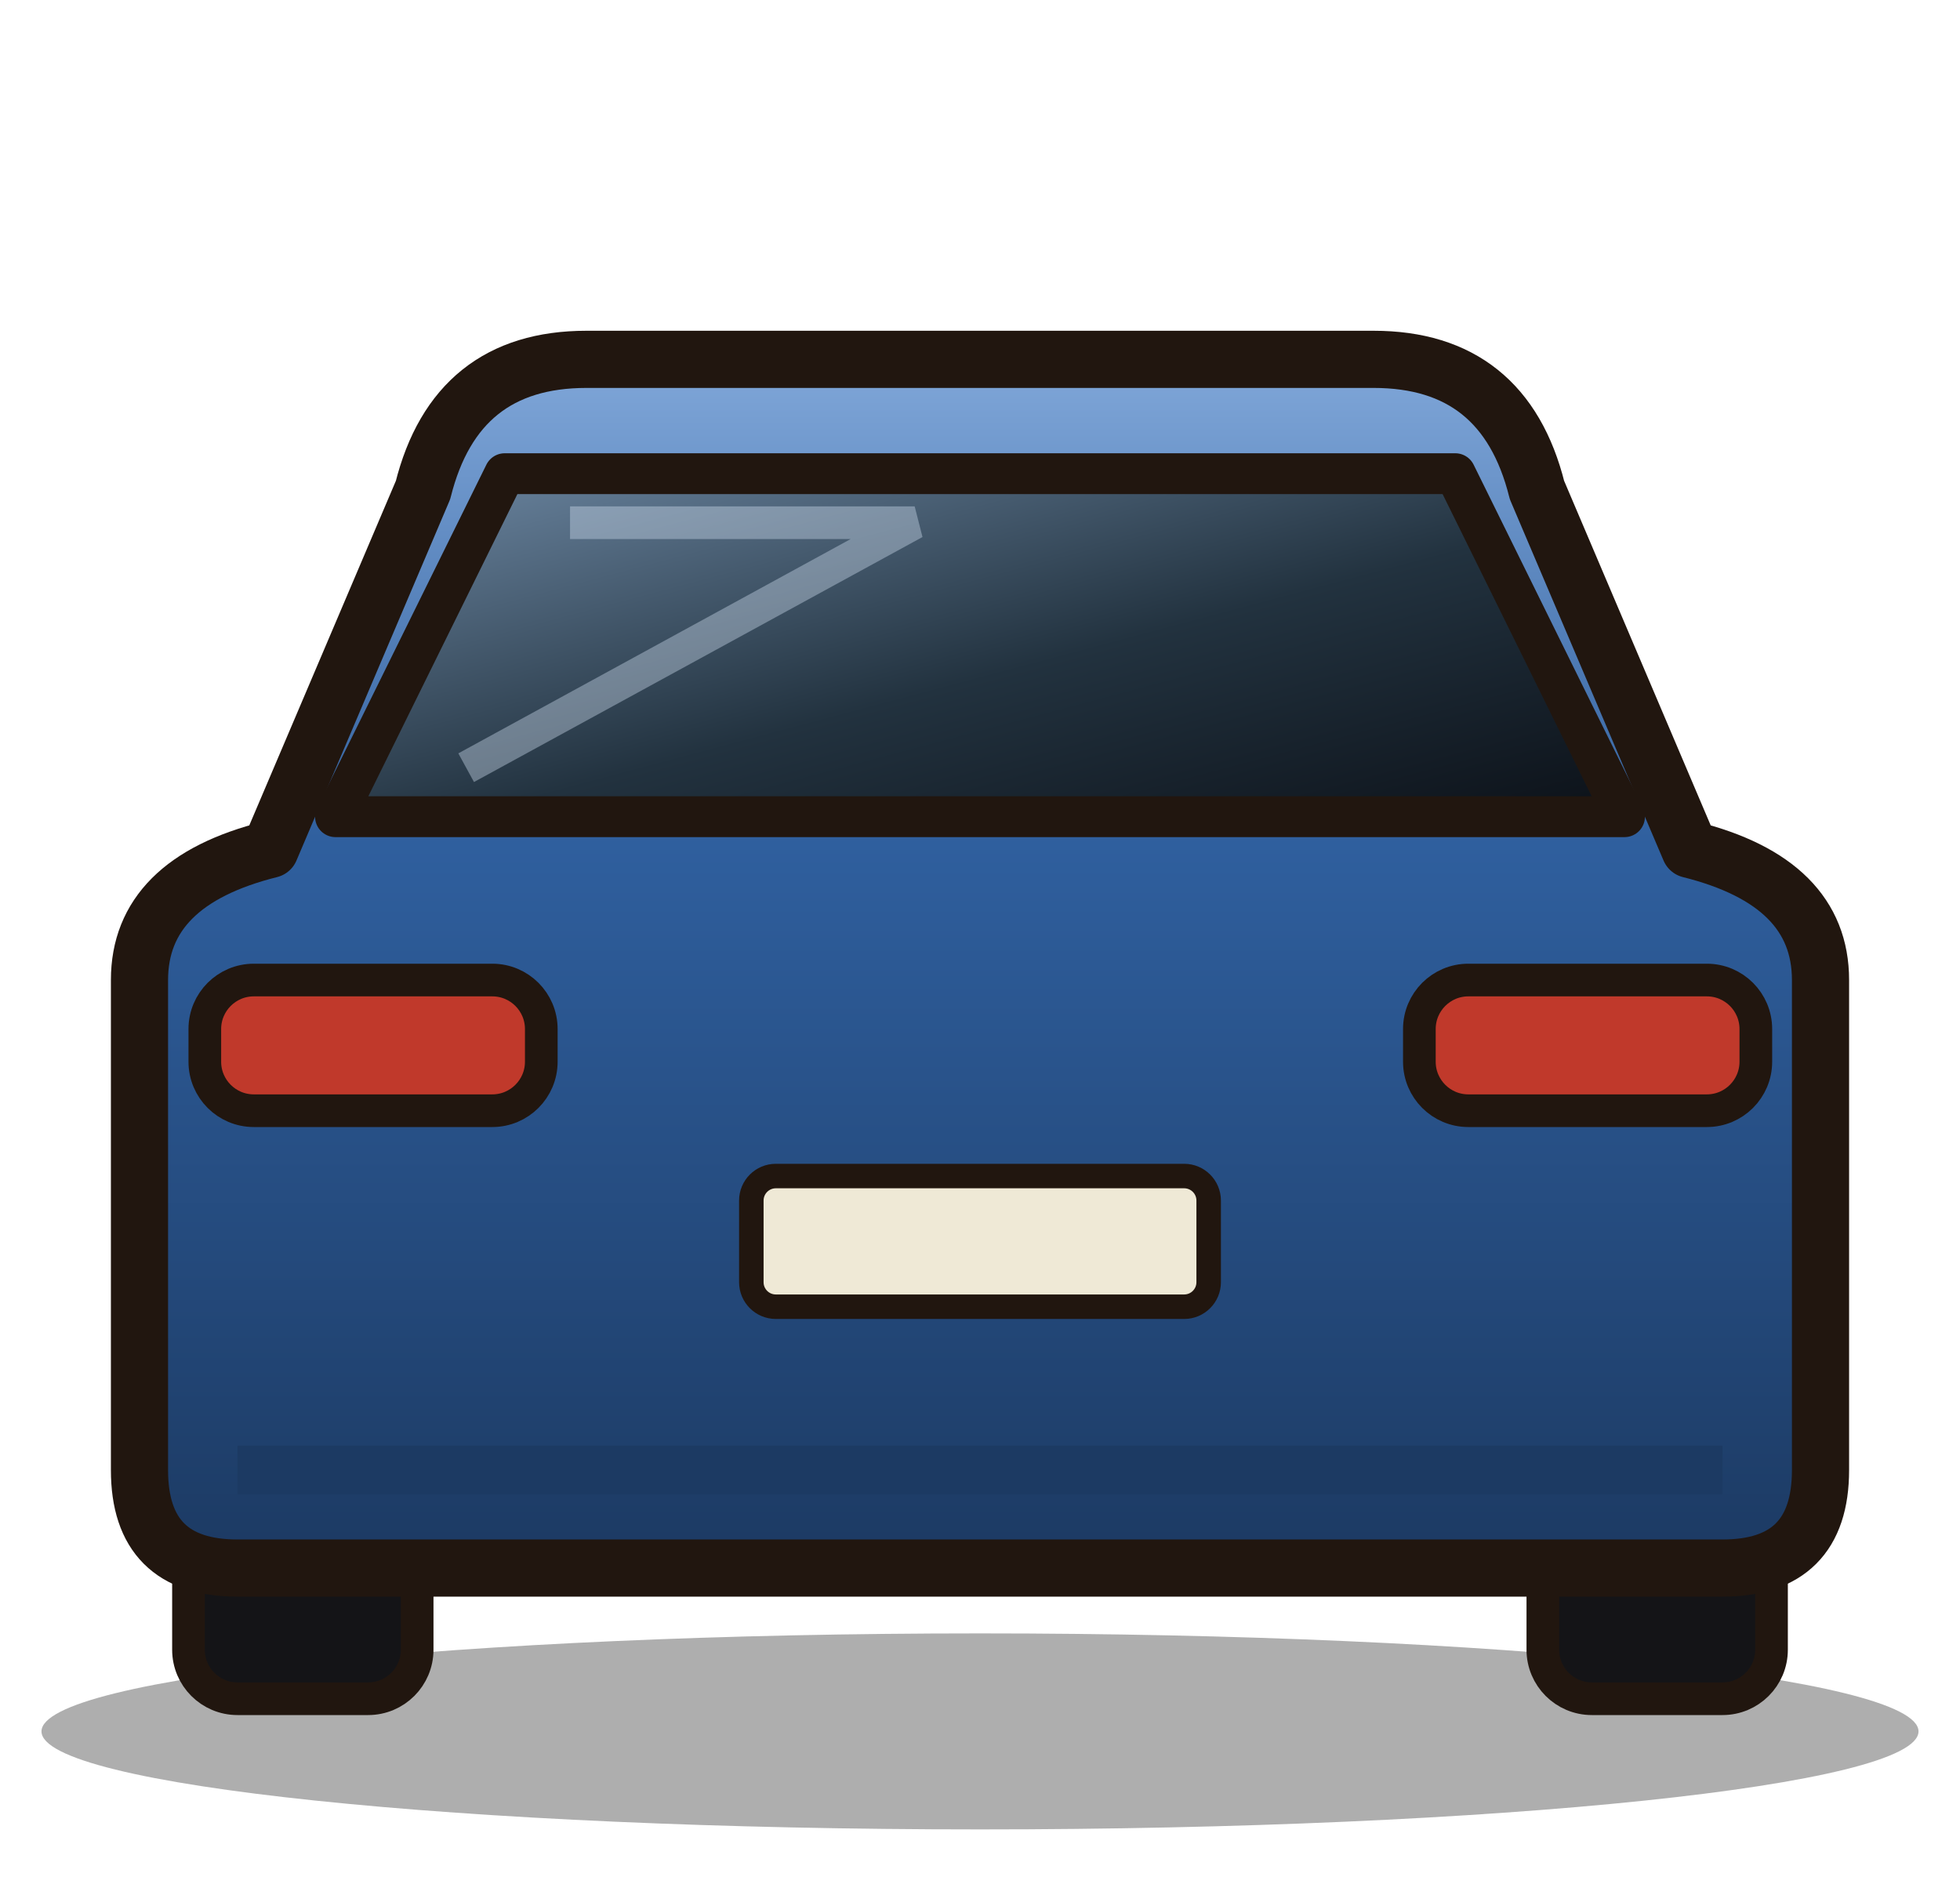
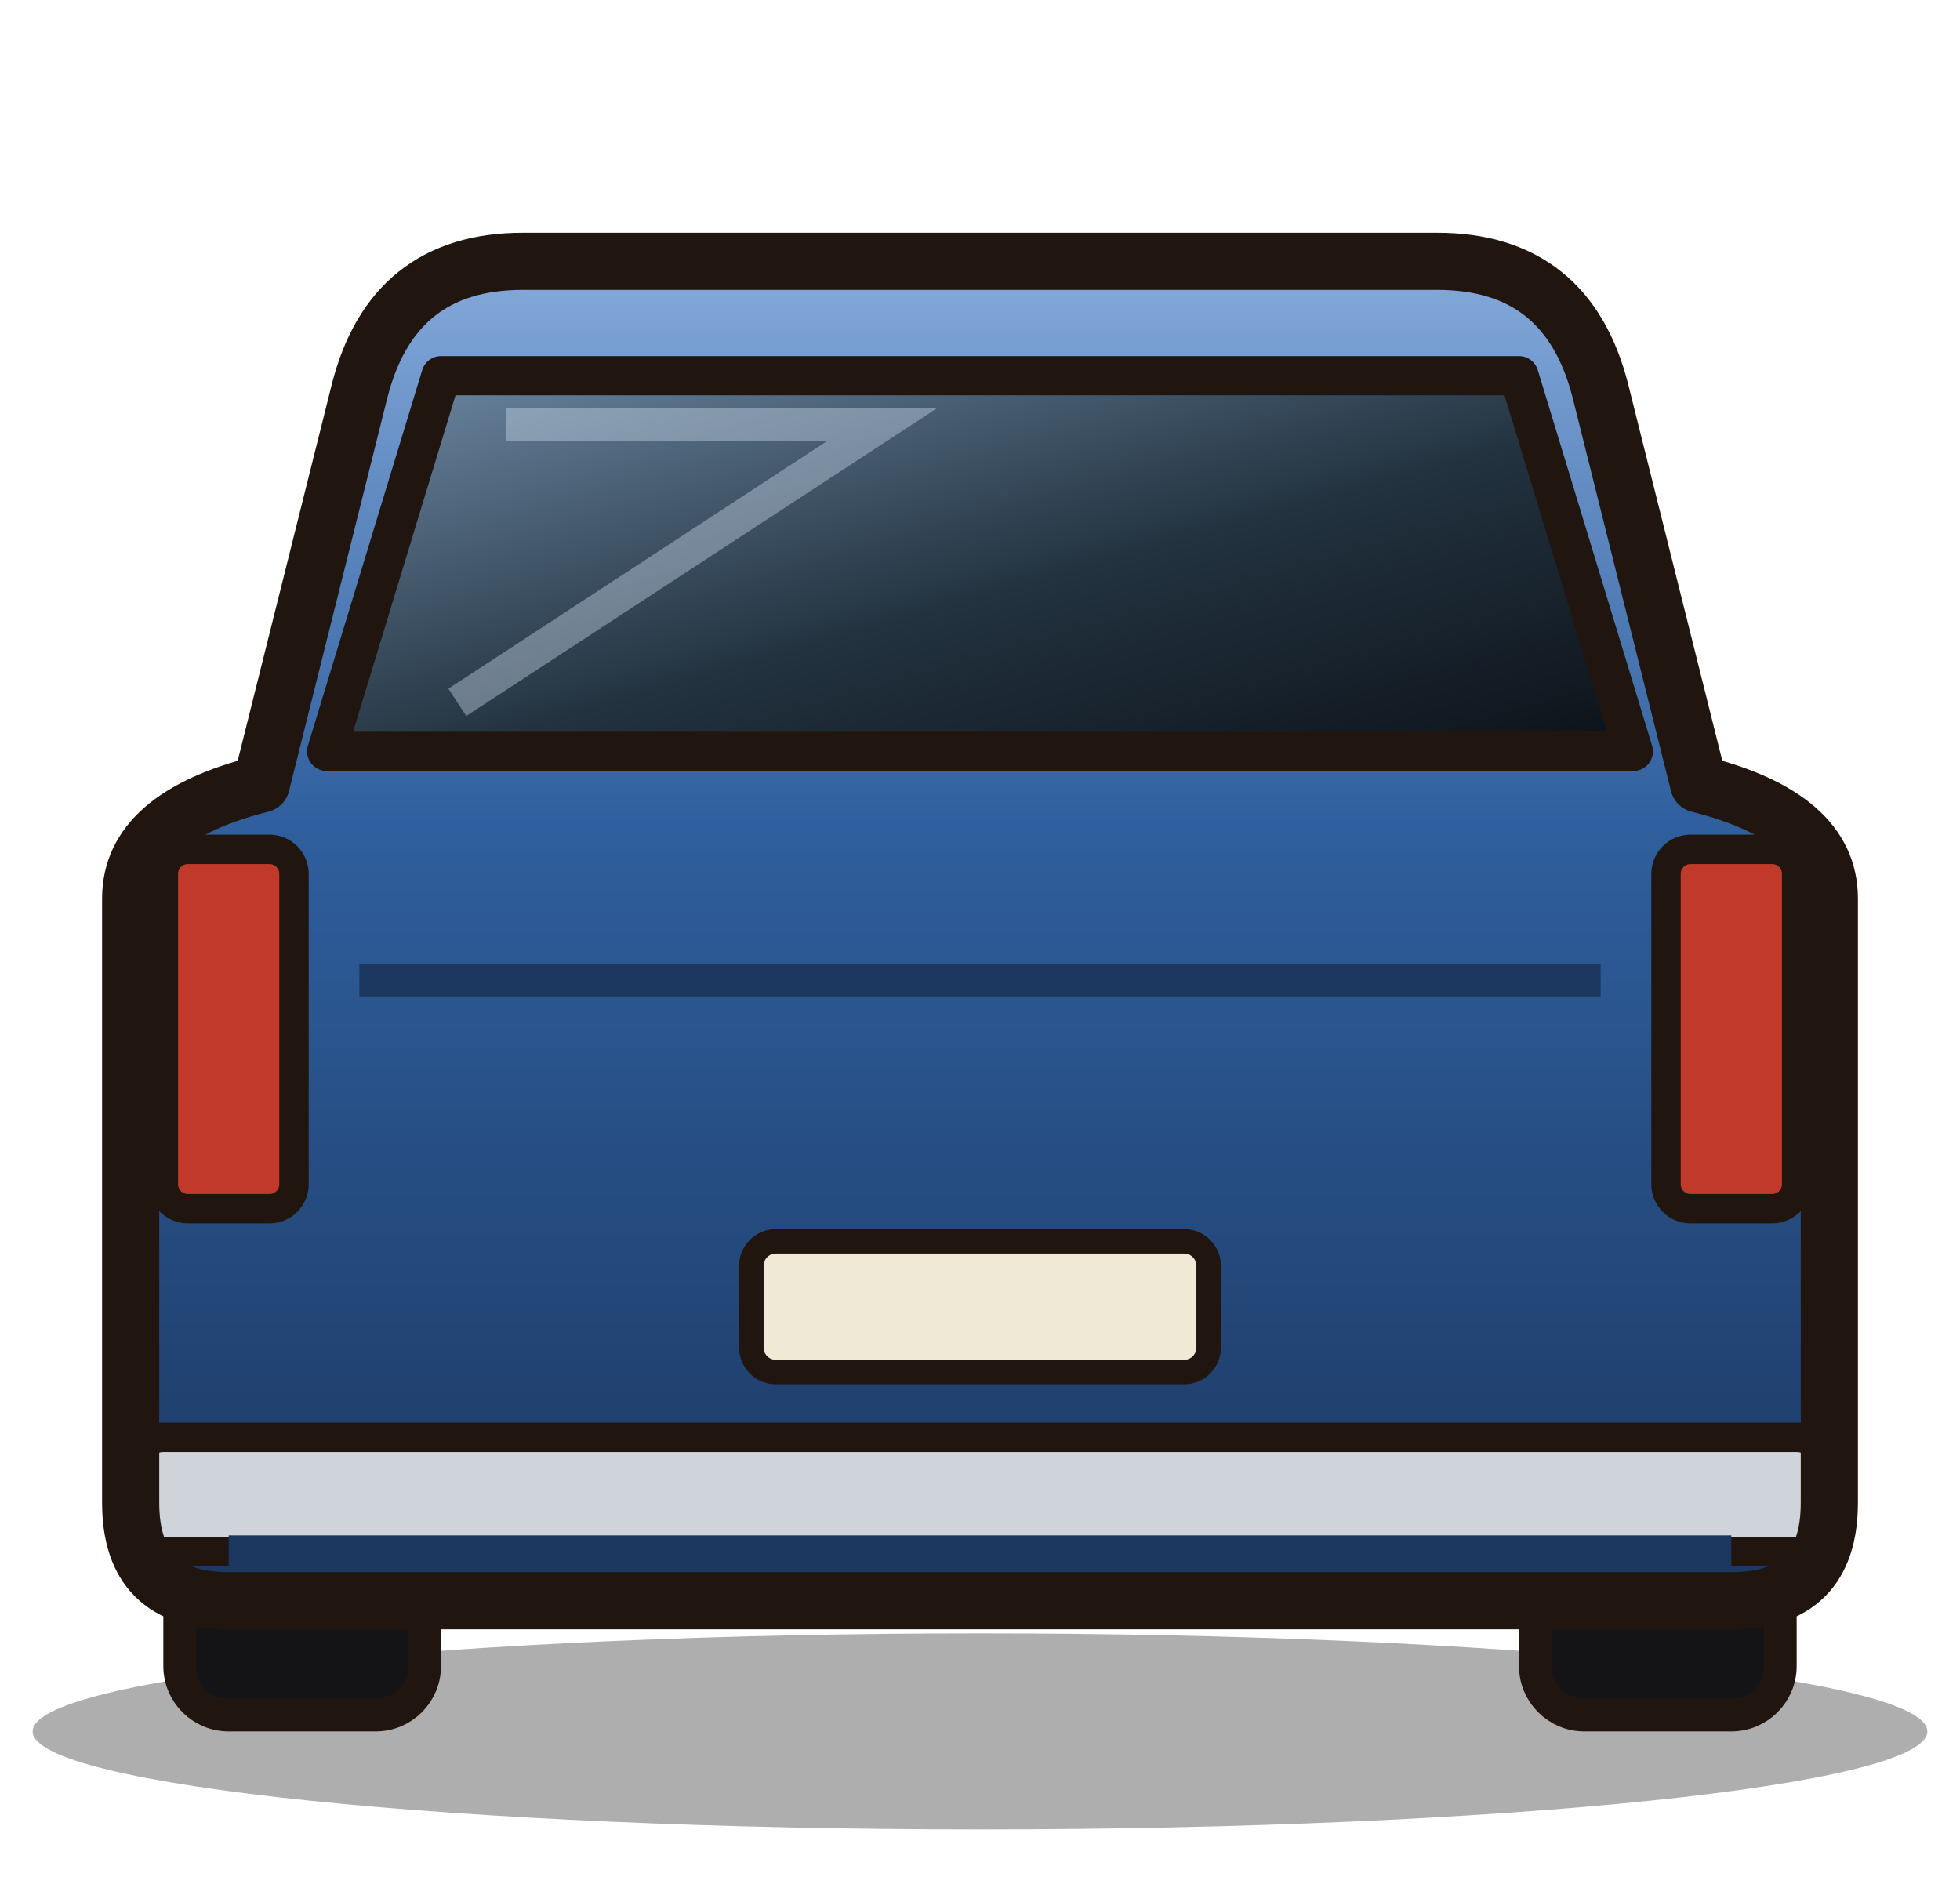
<svg xmlns="http://www.w3.org/2000/svg" viewBox="0 0 120 116" width="120" height="116">
  <defs>
    <linearGradient id="hf150" x1="0" y1="0" x2="0" y2="1">
-       <stop offset="0" stop-color="#7fa6d8" />
-       <stop offset=".4" stop-color="#2f5f9e" />
-       <stop offset="1" stop-color="#1c3a63" />
+       <stop offset="0" stop-color="#86abdc" />
+       <stop offset=".42" stop-color="#2f5f9e" />
+       <stop offset="1" stop-color="#1b3760" />
    </linearGradient>
    <linearGradient id="vf150" x1="0" y1="0" x2="1" y2="1">
      <stop offset="0" stop-color="#6f8aa6" />
      <stop offset=".55" stop-color="#22323f" />
      <stop offset="1" stop-color="#0c1118" />
    </linearGradient>
    <clipPath id="ff150">
-       <path d="M8.54 90 L8.54 60 Q8.54 54 16.54 52 L25.9 30 Q27.9 22 35.9 22 L84.1 22 Q92.1 22 94.1 30 L103.46 52 Q111.46 54 111.46 60 L111.46 90 Q111.46 96 105.46 96 L14.54 96 Q8.54 96 8.54 90 Z" />
+       <path d="M8 92 L8 55 Q8 50 16 48 L22 24 Q24 16 32 16 L88 16 Q96 16 98 24 L104 48 Q112 50 112 55 L112 92 Q112 98 106 98 L14 98 Q8 98 8 92 Z" />
    </clipPath>
  </defs>
-   <ellipse cx="60" cy="106" rx="57.46" ry="6" fill="#000" opacity=".32" />
-   <rect x="11.54" y="92" width="14" height="12" rx="3" fill="#141417" stroke="#21160f" stroke-width="2" />
-   <rect x="94.46" y="92" width="14" height="12" rx="3" fill="#141417" stroke="#21160f" stroke-width="2" />
-   <path d="M8.54 90 L8.54 60 Q8.54 54 16.54 52 L25.9 30 Q27.9 22 35.9 22 L84.1 22 Q92.1 22 94.1 30 L103.46 52 Q111.46 54 111.46 60 L111.46 90 Q111.46 96 105.46 96 L14.54 96 Q8.54 96 8.54 90 Z" fill="url(#hf150)" />
-   <path d="M30.9 29 L89.1 29 L99.46 50 L20.54 50 Z" fill="url(#vf150)" stroke="#21160f" stroke-width="2.5" stroke-linejoin="round" />
-   <path d="M34.9 32 L56 32 L28.54 47" stroke="#cfe0f0" stroke-opacity=".4" stroke-width="2" fill="none" />
-   <rect x="12.54" y="60" width="20.6" height="8" rx="3" fill="#c0392b" stroke="#21160f" stroke-width="2" />
-   <rect x="86.9" y="60" width="20.6" height="8" rx="3" fill="#c0392b" stroke="#21160f" stroke-width="2" />
-   <rect x="46" y="72" width="28" height="8" rx="1.5" fill="#efe9d6" stroke="#21160f" stroke-width="1.5" />
-   <path d="M14.54 90 L105.46 90" stroke="#1c3a63" stroke-width="3" />
-   <path d="M8.54 90 L8.54 60 Q8.54 54 16.54 52 L25.9 30 Q27.9 22 35.9 22 L84.1 22 Q92.1 22 94.1 30 L103.46 52 Q111.46 54 111.46 60 L111.46 90 Q111.46 96 105.46 96 L14.54 96 Q8.54 96 8.54 90 Z" fill="none" stroke="#21160f" stroke-width="3.5" stroke-linejoin="round" />
+   <ellipse cx="60" cy="106" rx="58" ry="6" fill="#000" opacity=".32" />
+   <rect x="11" y="93" width="15" height="12" rx="3" fill="#141417" stroke="#21160f" stroke-width="2" />
+   <rect x="94" y="93" width="15" height="12" rx="3" fill="#141417" stroke="#21160f" stroke-width="2" />
+   <path d="M8 92 L8 55 Q8 50 16 48 L22 24 Q24 16 32 16 L88 16 Q96 16 98 24 L104 48 Q112 50 112 55 L112 92 Q112 98 106 98 L14 98 Q8 98 8 92 Z" fill="url(#hf150)" />
+   <path d="M27 23 L93 23 L100 46 L20 46 Z" fill="url(#vf150)" stroke="#21160f" stroke-width="2.4" stroke-linejoin="round" />
+   <path d="M31 26 L54 26 L28 43" stroke="#cfe0f0" stroke-opacity=".4" stroke-width="2" fill="none" />
+   <rect x="10" y="52" width="8" height="22" rx="1.5" fill="#c0392b" stroke="#21160f" stroke-width="1.8" />
+   <rect x="102" y="52" width="8" height="22" rx="1.5" fill="#c0392b" stroke="#21160f" stroke-width="1.8" />
+   <path d="M22 60 L98 60" stroke="#1b3760" stroke-width="2" />
+   <rect x="46" y="76" width="28" height="8" rx="1.5" fill="#efe9d6" stroke="#21160f" stroke-width="1.5" />
+   <rect x="8" y="88" width="104" height="7" rx="2" fill="#cfd4da" stroke="#21160f" stroke-width="1.8" />
+   <path d="M14 95 L106 95" stroke="#1b3760" stroke-width="2" />
+   <path d="M8 92 L8 55 Q8 50 16 48 L22 24 Q24 16 32 16 L88 16 Q96 16 98 24 L104 48 Q112 50 112 55 L112 92 Q112 98 106 98 L14 98 Q8 98 8 92 Z" fill="none" stroke="#21160f" stroke-width="3.5" stroke-linejoin="round" />
</svg>
